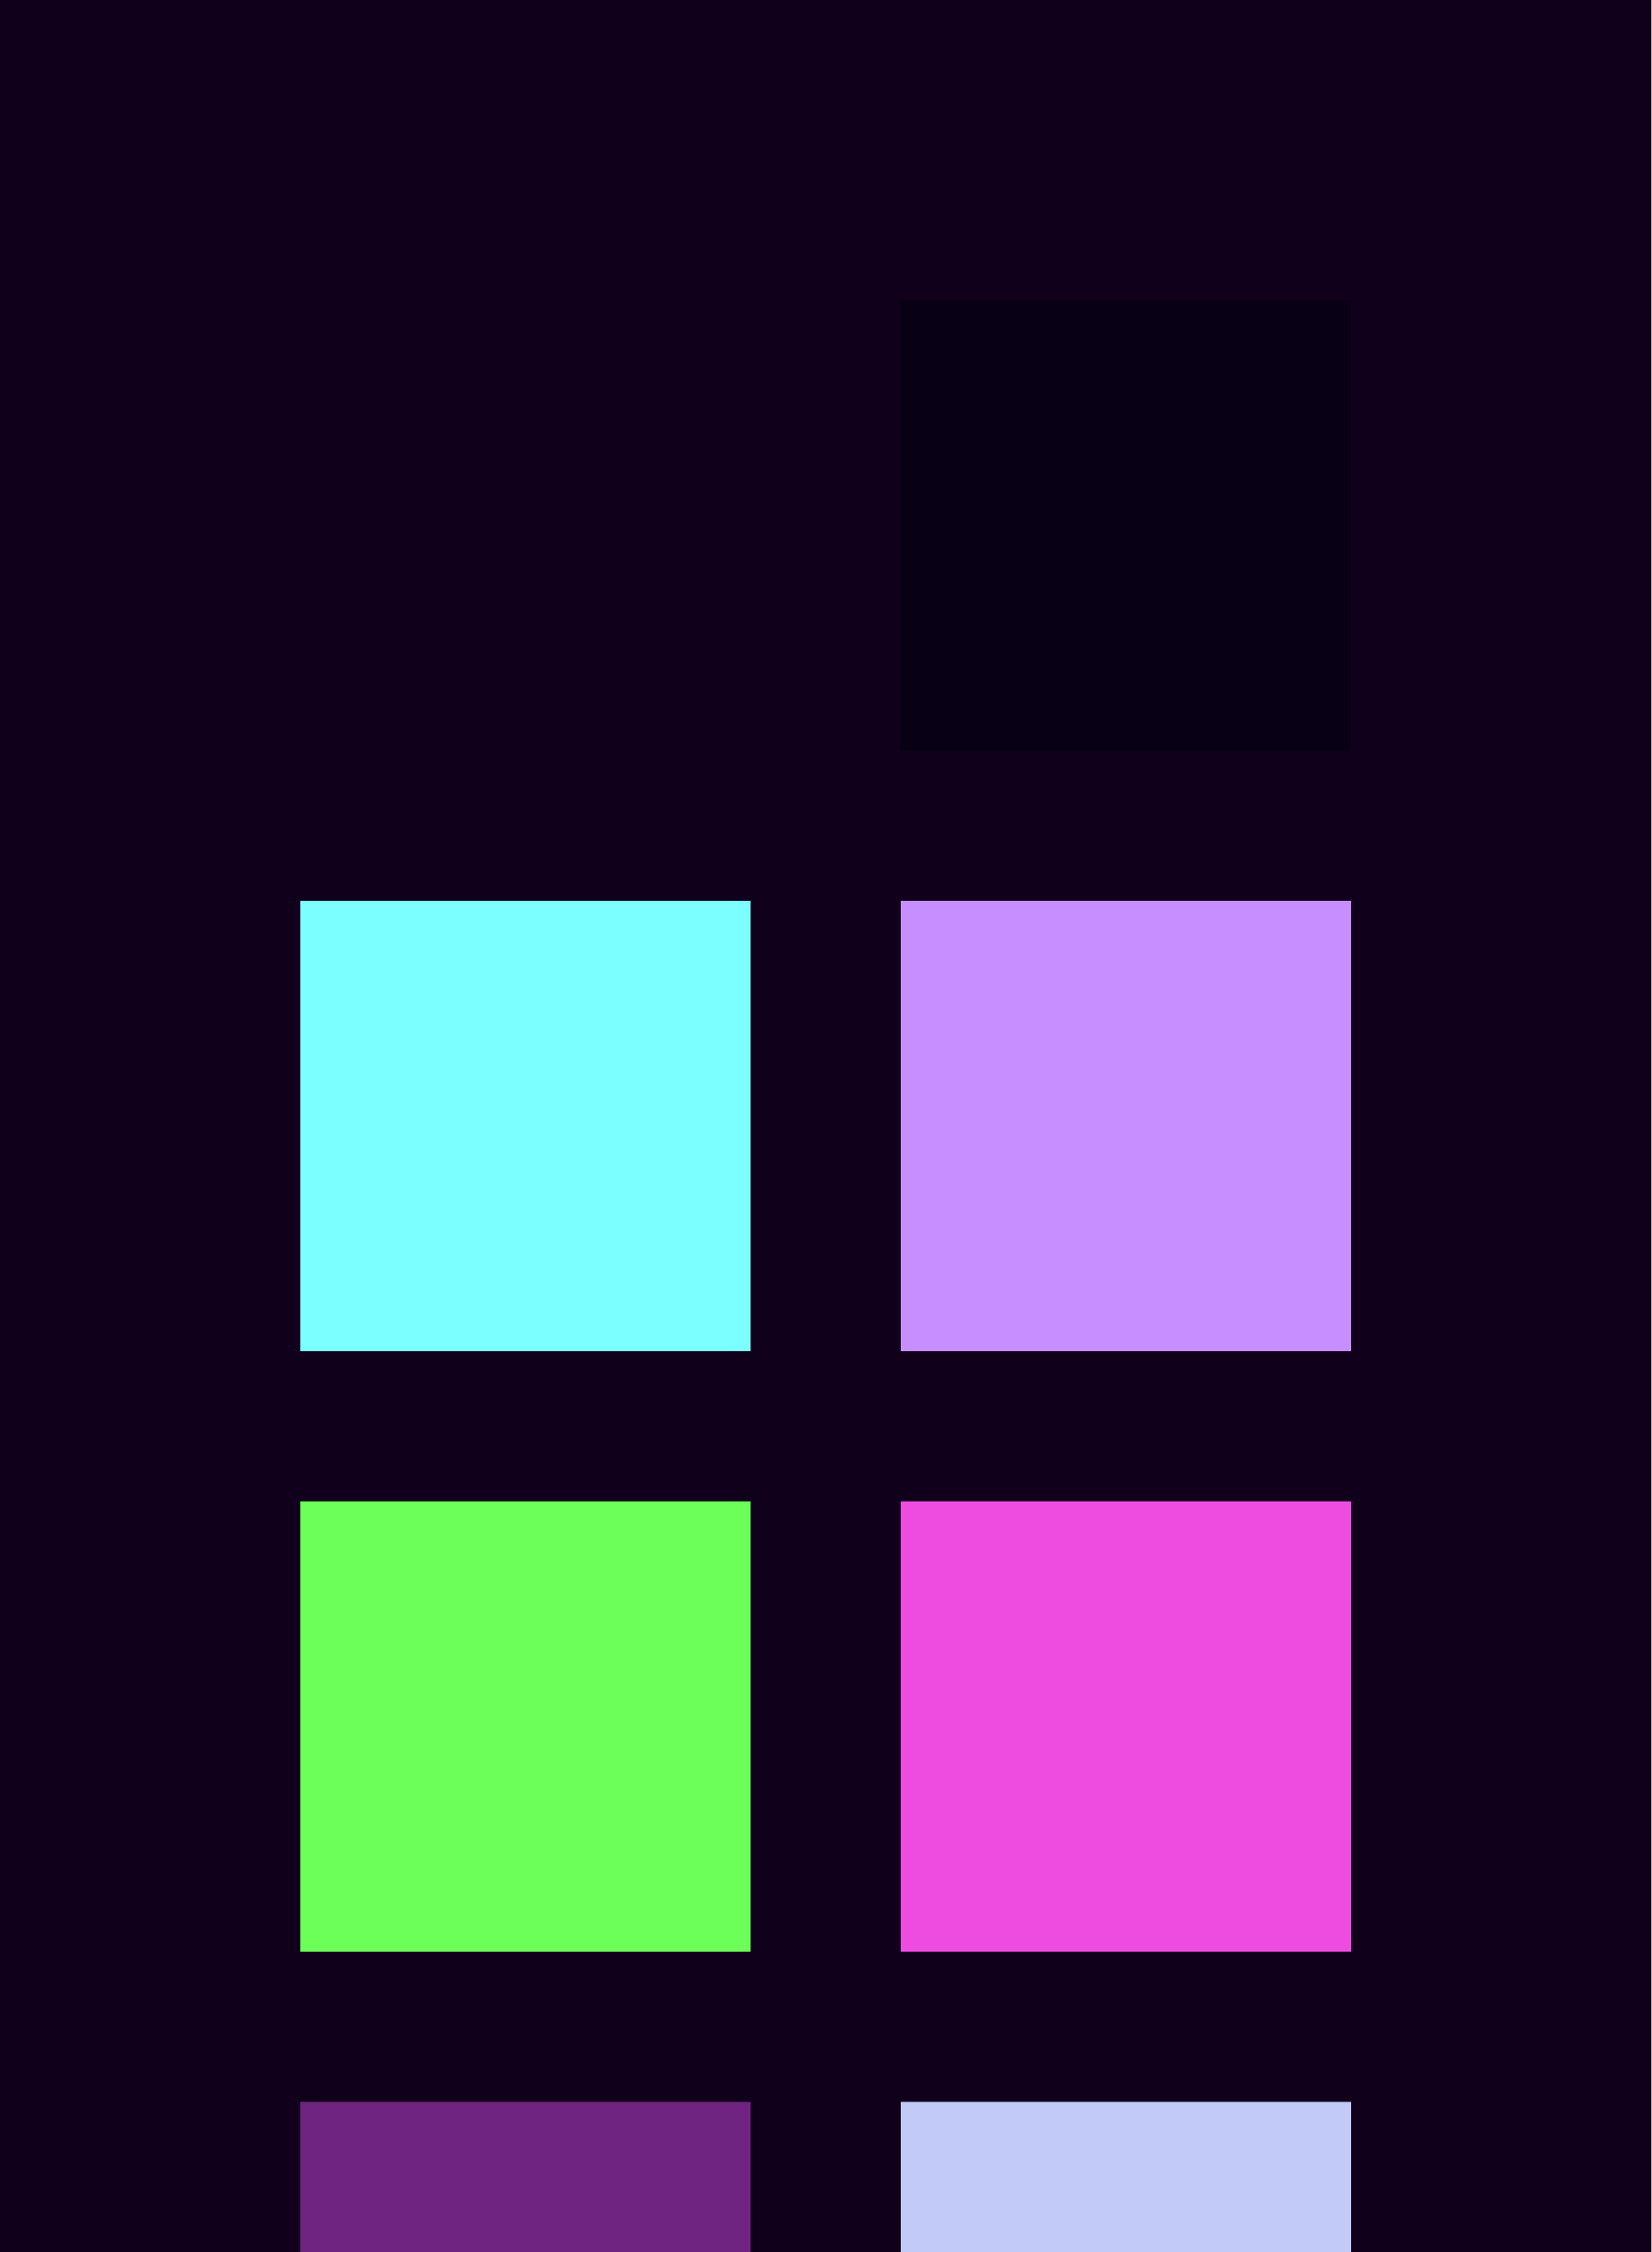
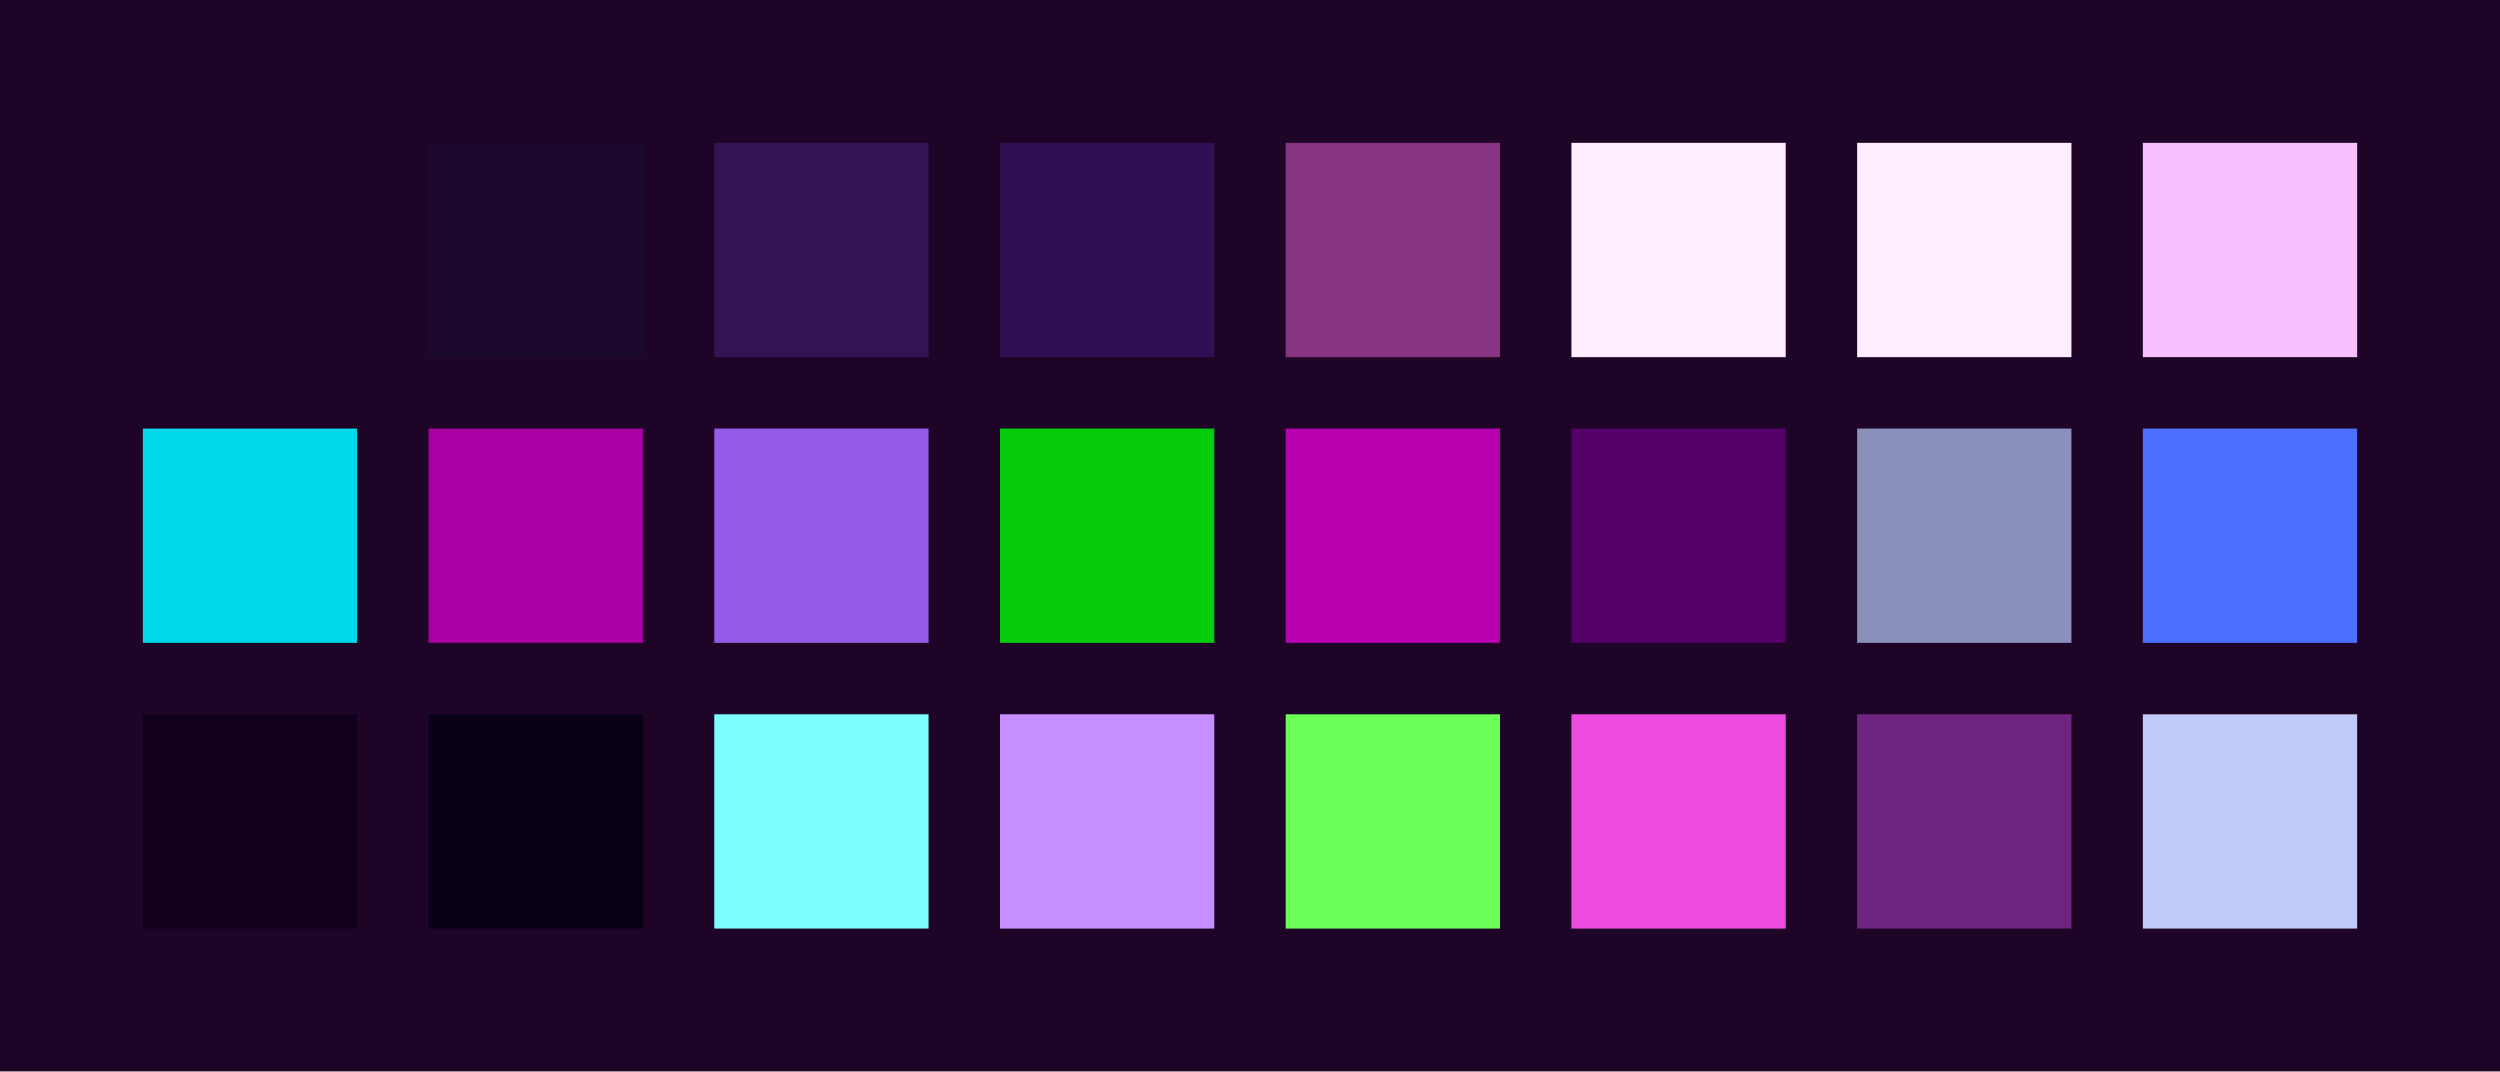
- <svg xmlns="http://www.w3.org/2000/svg" width="165" height="225">
-   <rect x="0" y="0" width="165" height="225" style="fill:#10001b" />
-   <rect x="30" y="30" width="45" height="45" style="fill:#10001b" />
-   <rect x="90" y="30" width="45" height="45" style="fill:#080014" />
-   <rect x="30" y="90" width="45" height="45" style="fill:#7bffff" />
-   <rect x="90" y="90" width="45" height="45" style="fill:#c68eff" />
-   <rect x="30" y="150" width="45" height="45" style="fill:#6bff57" />
-   <rect x="90" y="150" width="45" height="45" style="fill:#ee4ce1" />
-   <rect x="30" y="210" width="45" height="45" style="fill:#6e2480" />
-   <rect x="90" y="210" width="45" height="45" style="fill:#c2caf7" />
+ <svg xmlns="http://www.w3.org/2000/svg" width="525" height="225">
+   <rect x="0" y="0" width="525" height="225" style="fill:#1e0528" />
+   <rect x="30" y="30" width="45" height="45" style="fill:#1e0528" />
+   <rect x="90" y="30" width="45" height="45" style="fill:#1A092D" />
+   <rect x="150" y="30" width="45" height="45" style="fill:#331354" />
+   <rect x="210" y="30" width="45" height="45" style="fill:#320f55" />
+   <rect x="270" y="30" width="45" height="45" style="fill:#873582" />
+   <rect x="330" y="30" width="45" height="45" style="fill:#ffeeff" />
+   <rect x="390" y="30" width="45" height="45" style="fill:#ffeeff" />
+   <rect x="450" y="30" width="45" height="45" style="fill:#f8c0ff" />
+   <rect x="30" y="90" width="45" height="45" style="fill:#00d9e9" />
+   <rect x="90" y="90" width="45" height="45" style="fill:#aa00a3" />
+   <rect x="150" y="90" width="45" height="45" style="fill:#955ae7" />
+   <rect x="210" y="90" width="45" height="45" style="fill:#05cb0d" />
+   <rect x="270" y="90" width="45" height="45" style="fill:#b900b1" />
+   <rect x="330" y="90" width="45" height="45" style="fill:#550068" />
+   <rect x="390" y="90" width="45" height="45" style="fill:#8991bb" />
+   <rect x="450" y="90" width="45" height="45" style="fill:#4d6fff" />
+   <rect x="30" y="150" width="45" height="45" style="fill:#10001b" />
+   <rect x="90" y="150" width="45" height="45" style="fill:#080014" />
+   <rect x="150" y="150" width="45" height="45" style="fill:#7bffff" />
+   <rect x="210" y="150" width="45" height="45" style="fill:#c68eff" />
+   <rect x="270" y="150" width="45" height="45" style="fill:#6bff57" />
+   <rect x="330" y="150" width="45" height="45" style="fill:#ee4ce1" />
+   <rect x="390" y="150" width="45" height="45" style="fill:#6e2480" />
+   <rect x="450" y="150" width="45" height="45" style="fill:#c2caf7" />
</svg>
